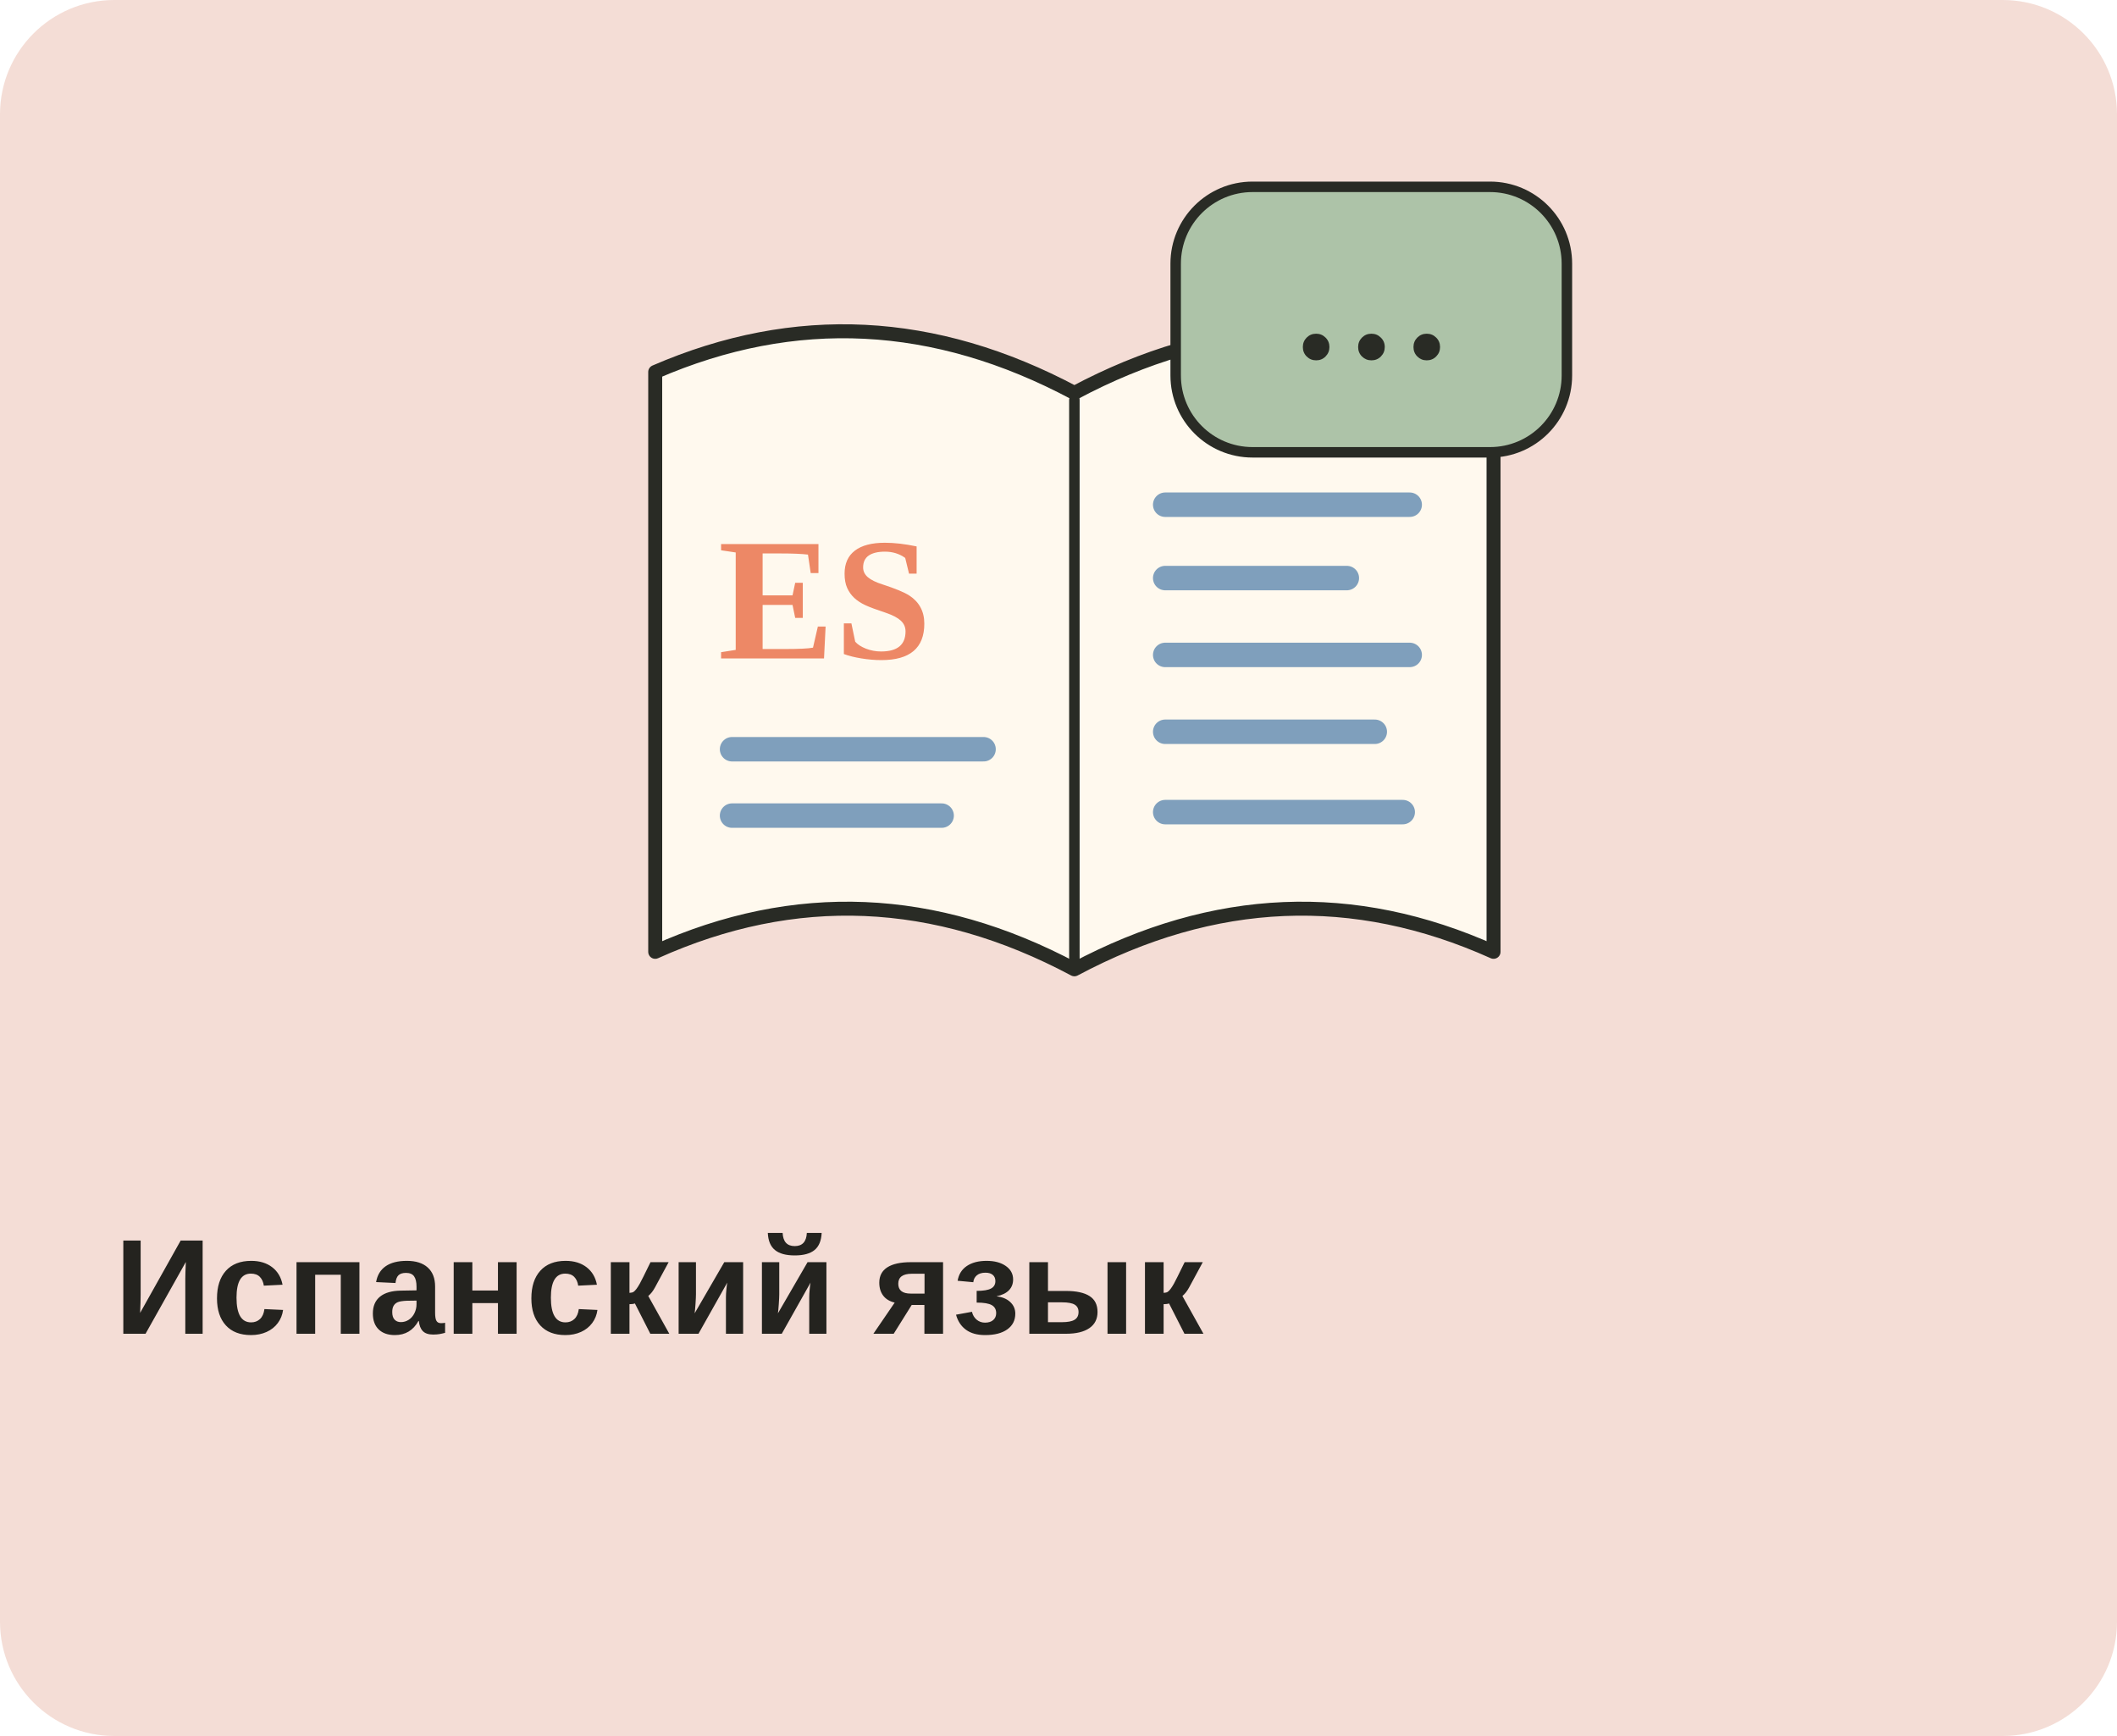
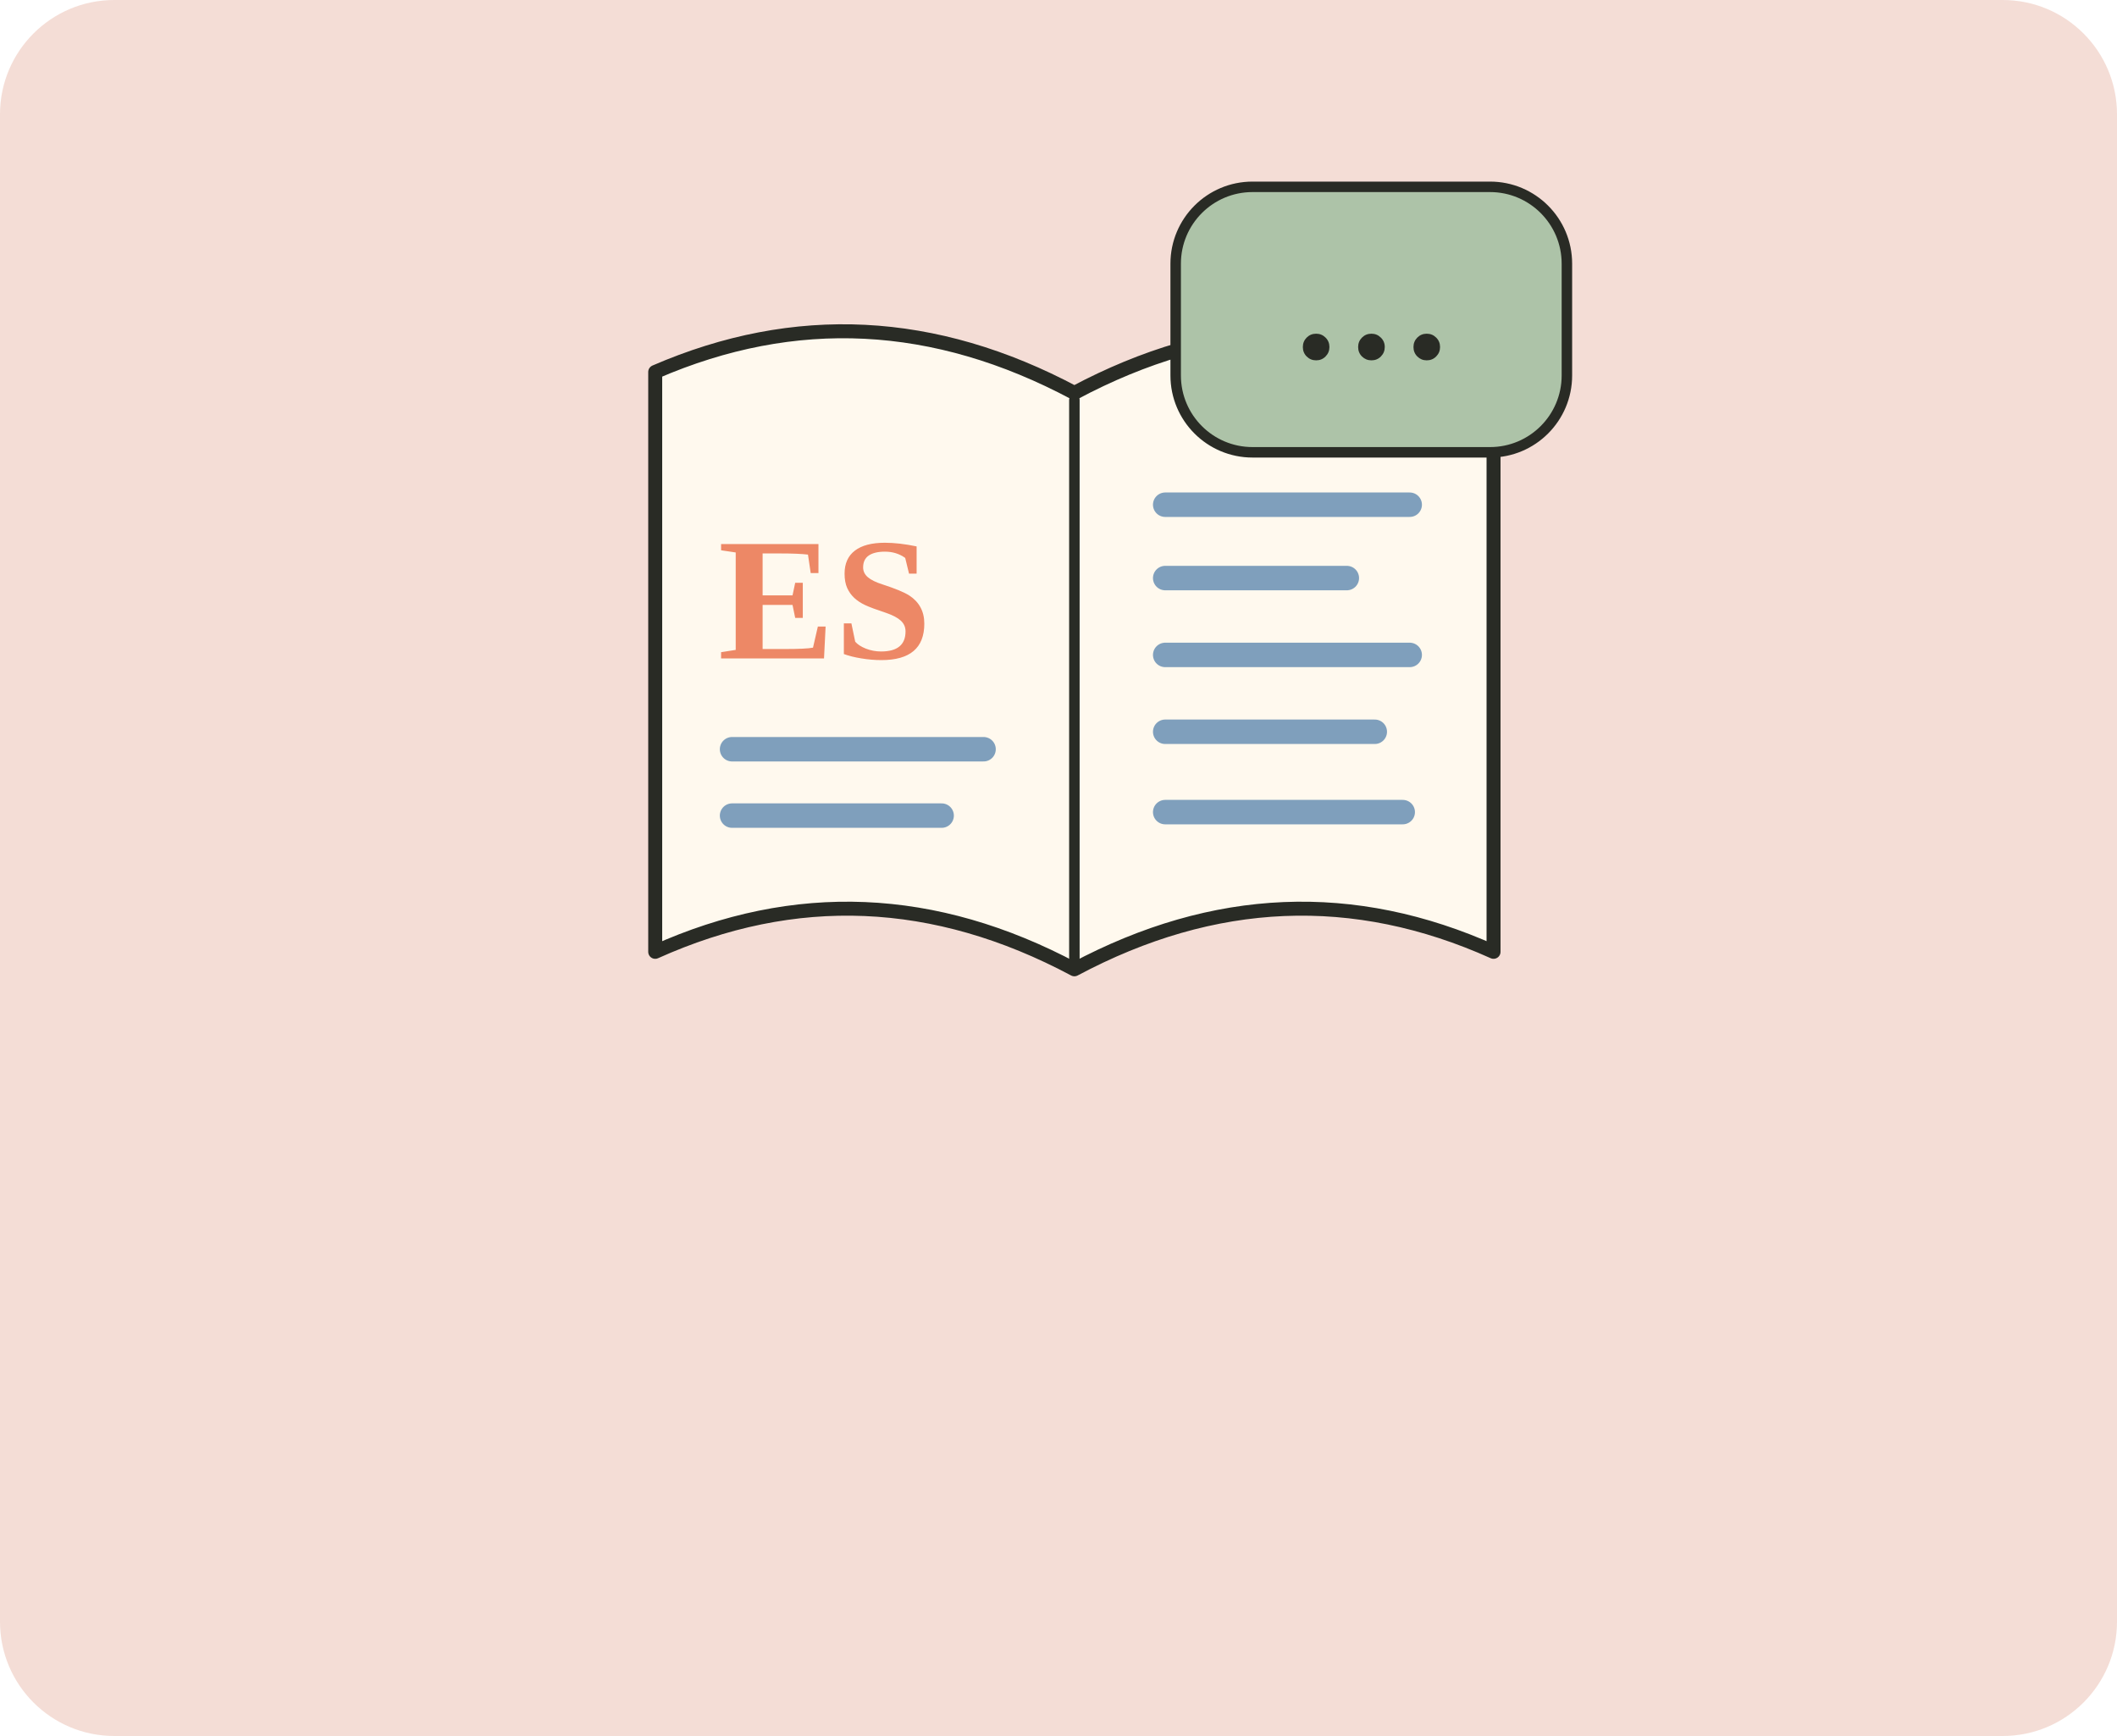
<svg xmlns="http://www.w3.org/2000/svg" width="1000" height="820" viewBox="0 0 1000 820">
  <rect width="1000" height="820" rx="54" fill="#F4DDD6" />
  <g transform="translate(260 80) scale(1.65)">
    <path d="M30 58Q90 32 150 64Q210 32 270 58V224Q210 197 150 229Q90 197 30 224Z" fill="#fff9ee" stroke="#292b25" stroke-width="4" stroke-linecap="round" stroke-linejoin="round" />
    <path d="M150 66V226" fill="none" stroke="#292b25" stroke-width="3" stroke-linecap="round" stroke-linejoin="round" />
    <text x="48" y="140" font-size="50" fill="#ed8866" font-weight="800" text-anchor="start">ES</text>
    <path d="M52 166h72M52 185h60M176 96h70M176 117h52M176 139h70M176 161h60M176 184h68" fill="none" stroke="#7f9fbc" stroke-width="7" stroke-linecap="round" stroke-linejoin="round" />
    <rect x="179" y="5" width="112" height="76" rx="22" fill="#adc3a8" stroke="#292b25" stroke-width="3" />
    <text x="235" y="54" font-size="47" fill="#292b25" font-weight="800" text-anchor="middle">…</text>
  </g>
-   <text x="54" y="630" font-family="Arial,sans-serif" font-size="64" font-weight="700" fill="#24231f">Испанский язык</text>
</svg>
